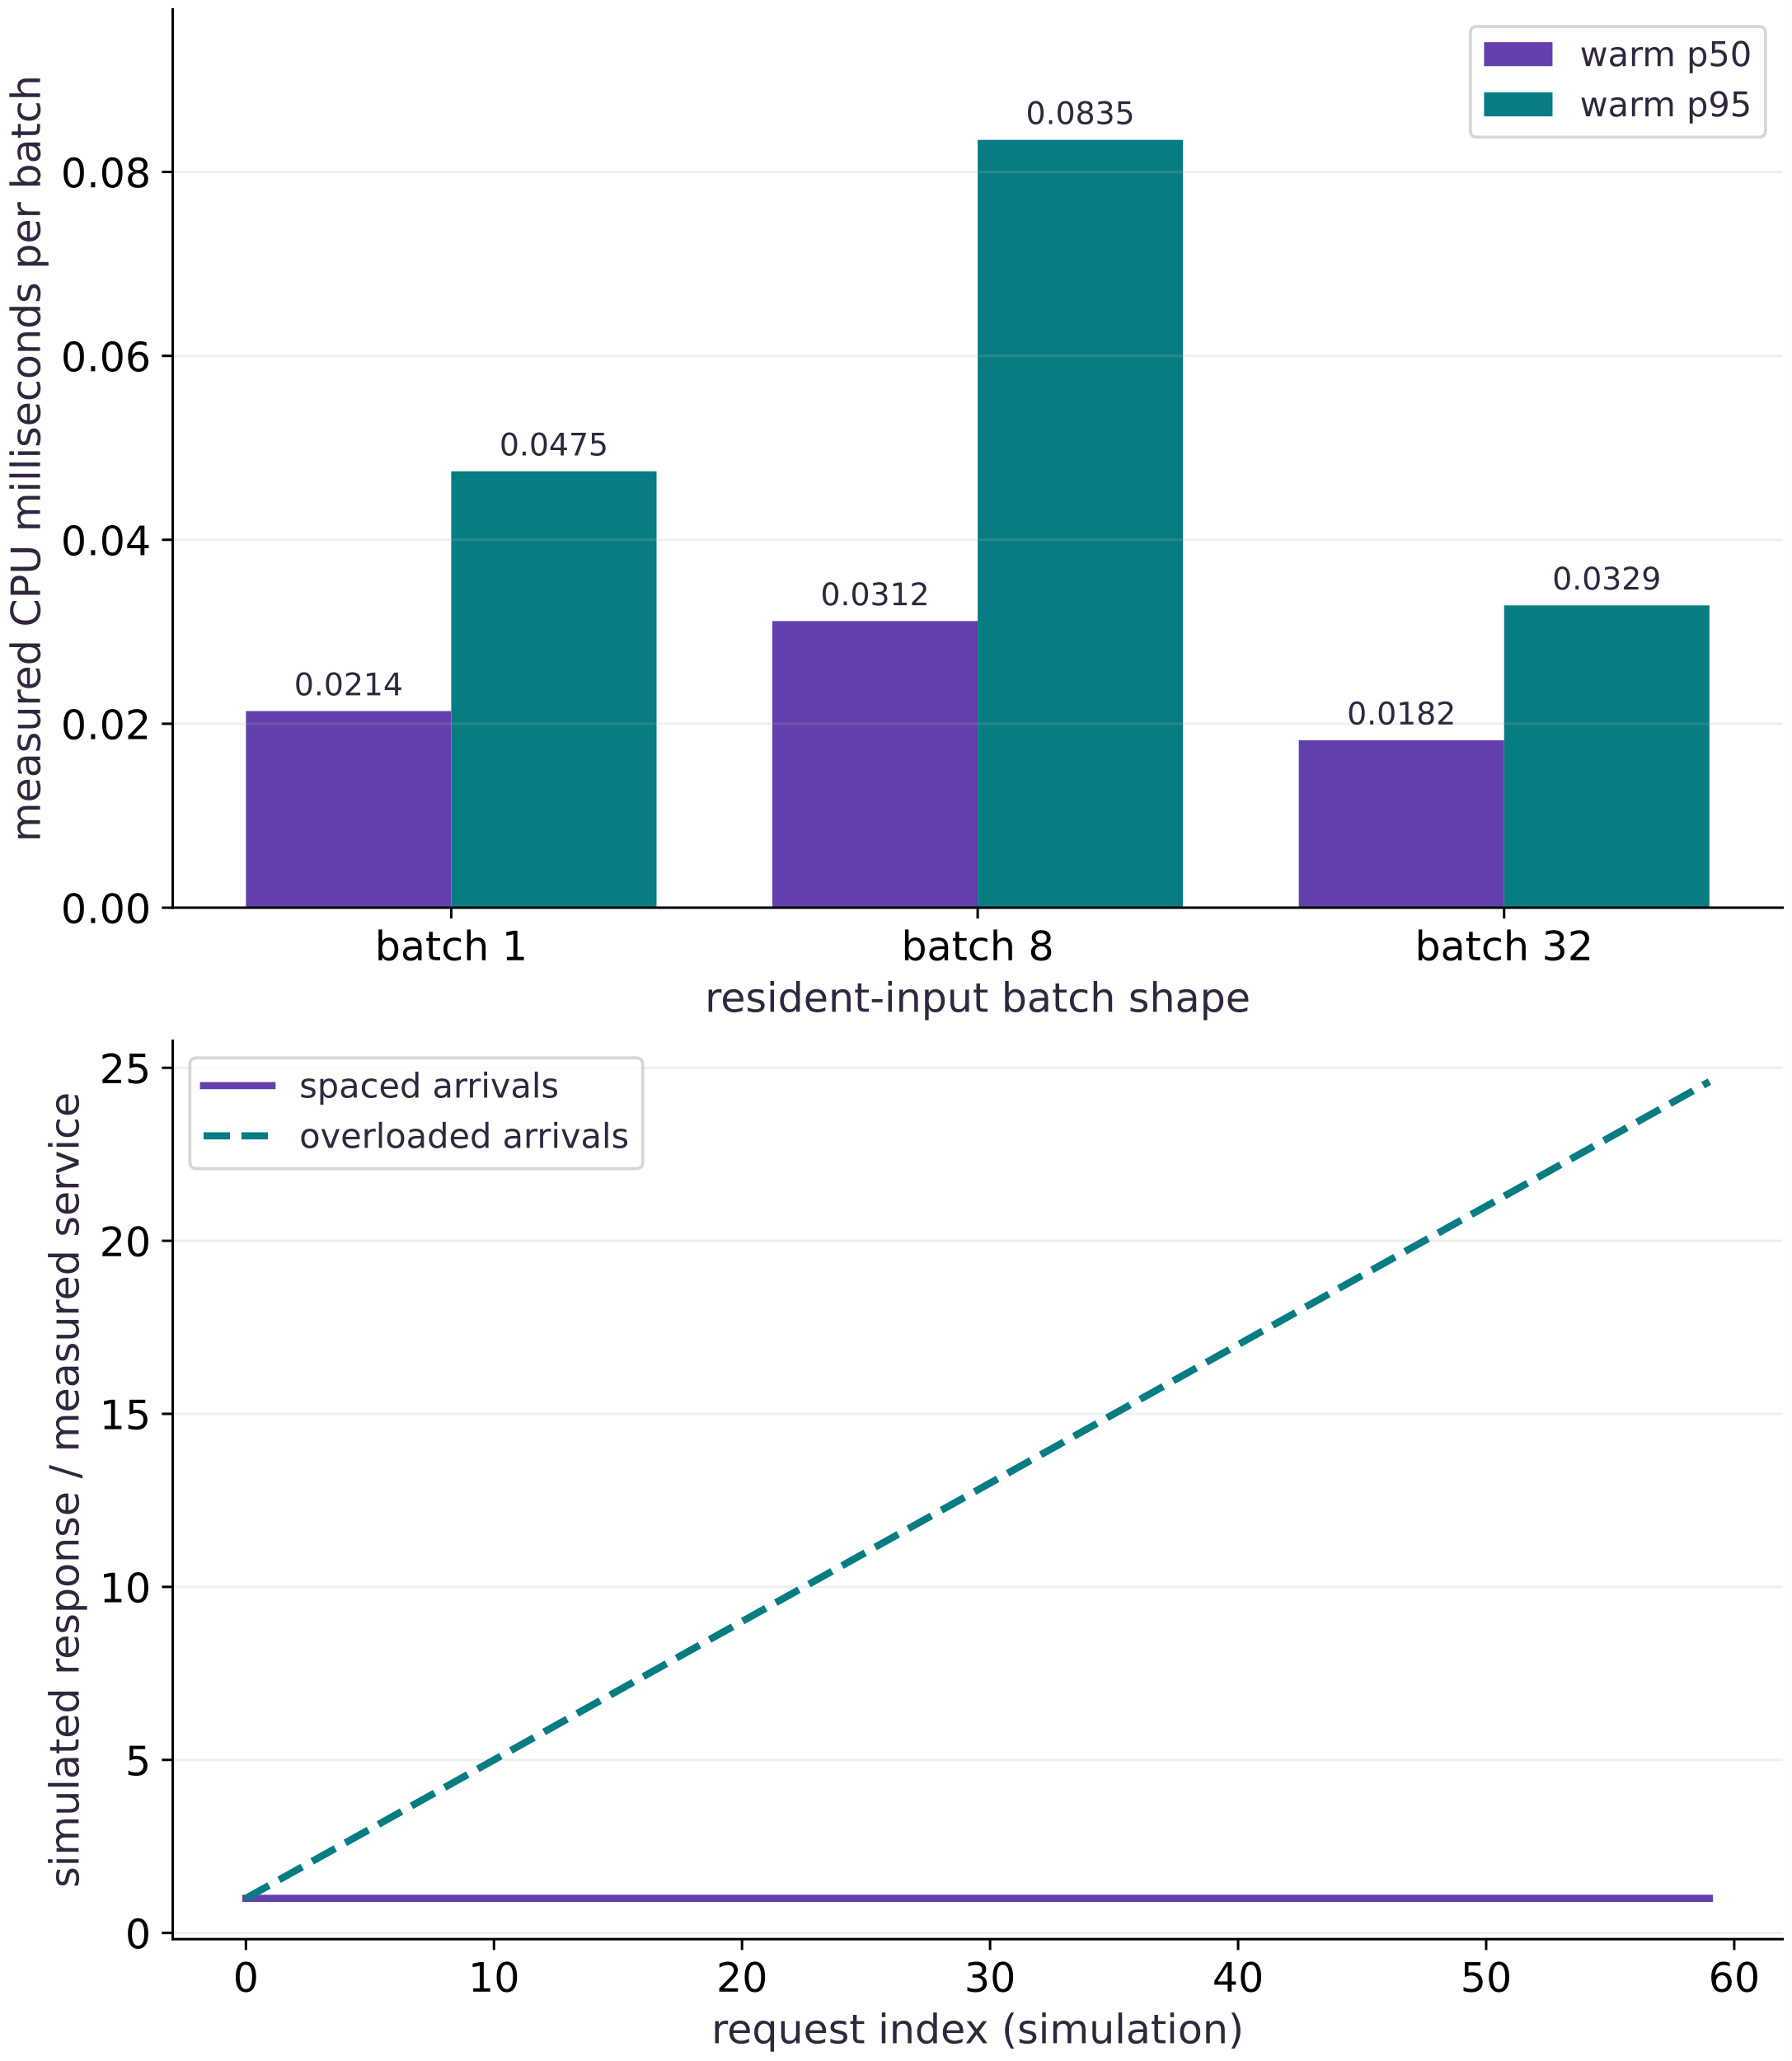
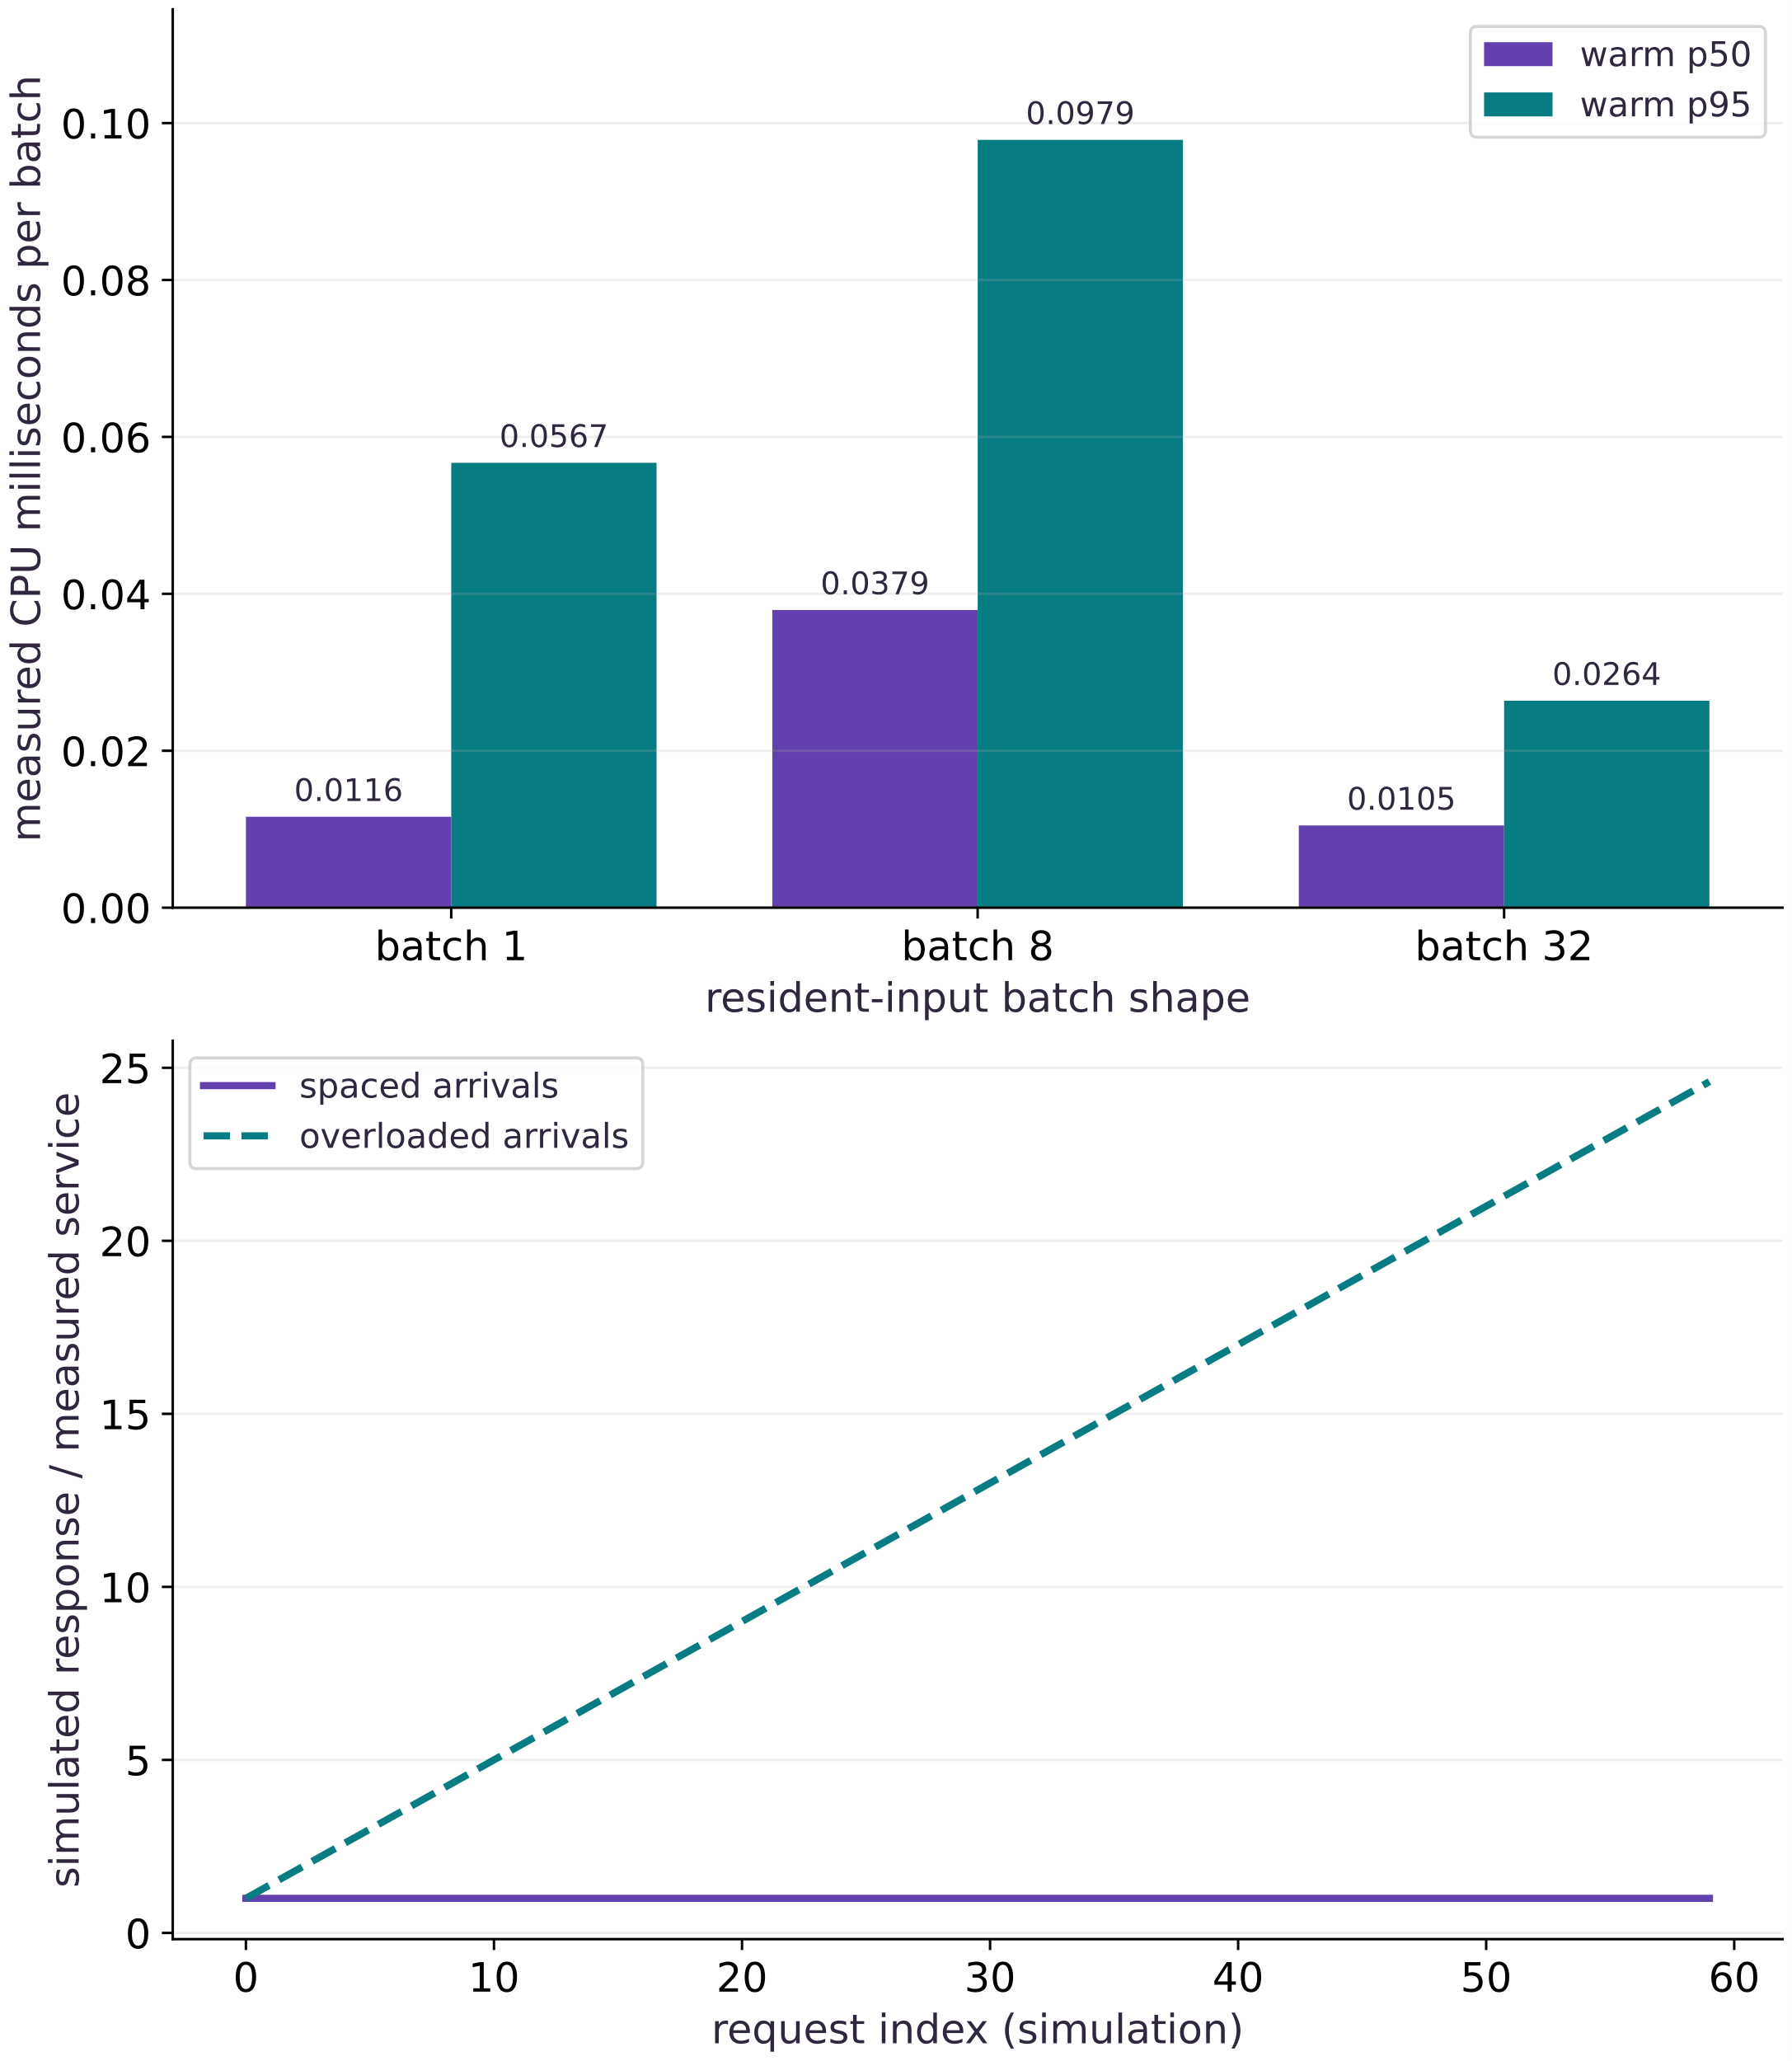
<svg xmlns="http://www.w3.org/2000/svg" xmlns:xlink="http://www.w3.org/1999/xlink" width="576pt" height="662.4pt" viewBox="0 0 576 662.4" version="1.1">
  <defs>
    <style type="text/css">*{stroke-linejoin: round; stroke-linecap: butt}</style>
  </defs>
  <g id="figure_1">
    <g id="patch_1">
      <path d="M 0 662.4 L 576 662.4 L 576 0 L 0 0 z " style="fill: #ffffff" />
    </g>
    <g id="axes_1">
      <g id="patch_2">
        <path d="M 55.527 291.725 L 573 291.725 L 573 3 L 55.527 3 z " style="fill: #ffffff" />
      </g>
      <g id="patch_3">
-         <path d="M 79.049 291.725 L 145.044 291.725 L 145.044 228.545 L 79.049 228.545 z " clip-path="url(#p5a13c304b7)" style="fill: #6240ad" />
+         <path d="M 79.049 291.725 L 145.044 291.725 L 145.044 262.513 L 79.049 262.513 z " clip-path="url(#p5a13c304b7)" style="fill: #6240ad" />
      </g>
      <g id="patch_4">
-         <path d="M 248.268 291.725 L 314.263 291.725 L 314.263 199.603 L 248.268 199.603 z " clip-path="url(#p5a13c304b7)" style="fill: #6240ad" />
+         <path d="M 248.268 291.725 L 314.263 291.725 L 314.263 196.057 L 248.268 196.057 z " clip-path="url(#p5a13c304b7)" style="fill: #6240ad" />
      </g>
      <g id="patch_5">
-         <path d="M 417.487 291.725 L 483.483 291.725 L 483.483 237.905 L 417.487 237.905 z " clip-path="url(#p5a13c304b7)" style="fill: #6240ad" />
+         <path d="M 417.487 291.725 L 483.483 291.725 L 483.483 265.3 L 417.487 265.3 z " clip-path="url(#p5a13c304b7)" style="fill: #6240ad" />
      </g>
      <g id="patch_6">
-         <path d="M 145.044 291.725 L 211.04 291.725 L 211.04 151.465 L 145.044 151.465 z " clip-path="url(#p5a13c304b7)" style="fill: #087c83" />
+         <path d="M 145.044 291.725 L 211.04 291.725 L 211.04 148.745 L 145.044 148.745 z " clip-path="url(#p5a13c304b7)" style="fill: #087c83" />
      </g>
      <g id="patch_7">
        <path d="M 314.263 291.725 L 380.259 291.725 L 380.259 44.952 L 314.263 44.952 z " clip-path="url(#p5a13c304b7)" style="fill: #087c83" />
      </g>
      <g id="patch_8">
-         <path d="M 483.483 291.725 L 549.478 291.725 L 549.478 194.567 L 483.483 194.567 z " clip-path="url(#p5a13c304b7)" style="fill: #087c83" />
+         <path d="M 483.483 291.725 L 549.478 291.725 L 549.478 225.208 L 483.483 225.208 z " clip-path="url(#p5a13c304b7)" style="fill: #087c83" />
      </g>
      <g id="matplotlib.axis_1">
        <g id="xtick_1">
          <g id="line2d_1">
            <defs>
              <path id="m3e28c97b86" d="M 0 0 L 0 3.5 " style="stroke: #000000; stroke-width: 0.8" />
            </defs>
            <g>
              <use xlink:href="#m3e28c97b86" x="145.044" y="291.725" style="stroke: #000000; stroke-width: 0.8" />
            </g>
          </g>
          <g id="text_1">
            <text style="font-size: 13px; font-family: 'DejaVu Sans'; text-anchor: middle" x="145.044" y="308.603" transform="rotate(-0 145.0441 308.6028)">batch 1</text>
          </g>
        </g>
        <g id="xtick_2">
          <g id="line2d_2">
            <g>
              <use xlink:href="#m3e28c97b86" x="314.263" y="291.725" style="stroke: #000000; stroke-width: 0.8" />
            </g>
          </g>
          <g id="text_2">
            <text style="font-size: 13px; font-family: 'DejaVu Sans'; text-anchor: middle" x="314.263" y="308.603" transform="rotate(-0 314.2634 308.6028)">batch 8</text>
          </g>
        </g>
        <g id="xtick_3">
          <g id="line2d_3">
            <g>
              <use xlink:href="#m3e28c97b86" x="483.483" y="291.725" style="stroke: #000000; stroke-width: 0.8" />
            </g>
          </g>
          <g id="text_3">
            <text style="font-size: 13px; font-family: 'DejaVu Sans'; text-anchor: middle" x="483.483" y="308.603" transform="rotate(-0 483.4827 308.6028)">batch 32</text>
          </g>
        </g>
        <g id="text_4">
          <text style="font-size: 13px; font-family: 'DejaVu Sans'; text-anchor: middle; fill: #30273e" x="314.263" y="325.184" transform="rotate(-0 314.2634 325.1844)">resident-input batch shape</text>
        </g>
      </g>
      <g id="matplotlib.axis_2">
        <g id="ytick_1">
          <g id="line2d_4">
            <path d="M 55.527 291.725 L 573 291.725 " clip-path="url(#p5a13c304b7)" style="fill: none; stroke: #b0b0b0; stroke-opacity: 0.2; stroke-width: 0.8; stroke-linecap: square" />
          </g>
          <g id="line2d_5">
            <defs>
              <path id="mbb3c0e264d" d="M 0 0 L -3.5 0 " style="stroke: #000000; stroke-width: 0.8" />
            </defs>
            <g>
              <use xlink:href="#mbb3c0e264d" x="55.527" y="291.725" style="stroke: #000000; stroke-width: 0.8" />
            </g>
          </g>
          <g id="text_5">
            <text style="font-size: 13px; font-family: 'DejaVu Sans'; text-anchor: end" x="48.527" y="296.664" transform="rotate(-0 48.52712 296.6639)">0.00</text>
          </g>
        </g>
        <g id="ytick_2">
          <g id="line2d_6">
-             <path d="M 55.527 232.609 L 573 232.609 " clip-path="url(#p5a13c304b7)" style="fill: none; stroke: #b0b0b0; stroke-opacity: 0.2; stroke-width: 0.8; stroke-linecap: square" />
+             <path d="M 55.527 241.291 L 573 241.291 " clip-path="url(#p5a13c304b7)" style="fill: none; stroke: #b0b0b0; stroke-opacity: 0.2; stroke-width: 0.8; stroke-linecap: square" />
          </g>
          <g id="line2d_7">
            <g>
-               <use xlink:href="#mbb3c0e264d" x="55.527" y="232.609" style="stroke: #000000; stroke-width: 0.8" />
+               <use xlink:href="#mbb3c0e264d" x="55.527" y="241.291" style="stroke: #000000; stroke-width: 0.8" />
            </g>
          </g>
          <g id="text_6">
-             <text style="font-size: 13px; font-family: 'DejaVu Sans'; text-anchor: end" x="48.527" y="237.548" transform="rotate(-0 48.52712 237.5477)">0.02</text>
+             <text style="font-size: 13px; font-family: 'DejaVu Sans'; text-anchor: end" x="48.527" y="246.23" transform="rotate(-0 48.52712 246.2299)">0.02</text>
          </g>
        </g>
        <g id="ytick_3">
          <g id="line2d_8">
-             <path d="M 55.527 173.492 L 573 173.492 " clip-path="url(#p5a13c304b7)" style="fill: none; stroke: #b0b0b0; stroke-opacity: 0.2; stroke-width: 0.8; stroke-linecap: square" />
+             <path d="M 55.527 190.857 L 573 190.857 " clip-path="url(#p5a13c304b7)" style="fill: none; stroke: #b0b0b0; stroke-opacity: 0.2; stroke-width: 0.8; stroke-linecap: square" />
          </g>
          <g id="line2d_9">
            <g>
-               <use xlink:href="#mbb3c0e264d" x="55.527" y="173.492" style="stroke: #000000; stroke-width: 0.8" />
+               <use xlink:href="#mbb3c0e264d" x="55.527" y="190.857" style="stroke: #000000; stroke-width: 0.8" />
            </g>
          </g>
          <g id="text_7">
-             <text style="font-size: 13px; font-family: 'DejaVu Sans'; text-anchor: end" x="48.527" y="178.431" transform="rotate(-0 48.52712 178.4315)">0.04</text>
+             <text style="font-size: 13px; font-family: 'DejaVu Sans'; text-anchor: end" x="48.527" y="195.796" transform="rotate(-0 48.52712 195.7958)">0.04</text>
          </g>
        </g>
        <g id="ytick_4">
          <g id="line2d_10">
-             <path d="M 55.527 114.376 L 573 114.376 " clip-path="url(#p5a13c304b7)" style="fill: none; stroke: #b0b0b0; stroke-opacity: 0.2; stroke-width: 0.8; stroke-linecap: square" />
+             <path d="M 55.527 140.423 L 573 140.423 " clip-path="url(#p5a13c304b7)" style="fill: none; stroke: #b0b0b0; stroke-opacity: 0.2; stroke-width: 0.8; stroke-linecap: square" />
          </g>
          <g id="line2d_11">
            <g>
-               <use xlink:href="#mbb3c0e264d" x="55.527" y="114.376" style="stroke: #000000; stroke-width: 0.8" />
+               <use xlink:href="#mbb3c0e264d" x="55.527" y="140.423" style="stroke: #000000; stroke-width: 0.8" />
            </g>
          </g>
          <g id="text_8">
-             <text style="font-size: 13px; font-family: 'DejaVu Sans'; text-anchor: end" x="48.527" y="119.315" transform="rotate(-0 48.52712 119.3153)">0.06</text>
+             <text style="font-size: 13px; font-family: 'DejaVu Sans'; text-anchor: end" x="48.527" y="145.362" transform="rotate(-0 48.52712 145.3618)">0.06</text>
          </g>
        </g>
        <g id="ytick_5">
          <g id="line2d_12">
-             <path d="M 55.527 55.26 L 573 55.26 " clip-path="url(#p5a13c304b7)" style="fill: none; stroke: #b0b0b0; stroke-opacity: 0.2; stroke-width: 0.8; stroke-linecap: square" />
+             <path d="M 55.527 89.989 L 573 89.989 " clip-path="url(#p5a13c304b7)" style="fill: none; stroke: #b0b0b0; stroke-opacity: 0.2; stroke-width: 0.8; stroke-linecap: square" />
          </g>
          <g id="line2d_13">
            <g>
-               <use xlink:href="#mbb3c0e264d" x="55.527" y="55.26" style="stroke: #000000; stroke-width: 0.8" />
+               <use xlink:href="#mbb3c0e264d" x="55.527" y="89.989" style="stroke: #000000; stroke-width: 0.8" />
            </g>
          </g>
          <g id="text_9">
-             <text style="font-size: 13px; font-family: 'DejaVu Sans'; text-anchor: end" x="48.527" y="60.199" transform="rotate(-0 48.52712 60.19907)">0.08</text>
-           </g>
-         </g>
-         <g id="text_10">
+             <text style="font-size: 13px; font-family: 'DejaVu Sans'; text-anchor: end" x="48.527" y="94.928" transform="rotate(-0 48.52712 94.92783)">0.08</text>
+           </g>
+         </g>
+         <g id="ytick_6">
+           <g id="line2d_14">
+             <path d="M 55.527 39.555 L 573 39.555 " clip-path="url(#p5a13c304b7)" style="fill: none; stroke: #b0b0b0; stroke-opacity: 0.2; stroke-width: 0.8; stroke-linecap: square" />
+           </g>
+           <g id="line2d_15">
+             <g>
+               <use xlink:href="#mbb3c0e264d" x="55.527" y="39.555" style="stroke: #000000; stroke-width: 0.8" />
+             </g>
+           </g>
+           <g id="text_10">
+             <text style="font-size: 13px; font-family: 'DejaVu Sans'; text-anchor: end" x="48.527" y="44.494" transform="rotate(-0 48.52712 44.49382)">0.10</text>
+           </g>
+         </g>
+         <g id="text_11">
          <text style="font-size: 13px; font-family: 'DejaVu Sans'; text-anchor: middle; fill: #30273e" x="12.878" y="147.363" transform="rotate(-90 12.87821 147.3626)">measured CPU milliseconds per batch</text>
        </g>
      </g>
      <g id="patch_9">
        <path d="M 55.527 291.725 L 55.527 3 " style="fill: none; stroke: #000000; stroke-width: 0.8; stroke-linejoin: miter; stroke-linecap: square" />
      </g>
      <g id="patch_10">
        <path d="M 55.527 291.725 L 573 291.725 " style="fill: none; stroke: #000000; stroke-width: 0.8; stroke-linejoin: miter; stroke-linecap: square" />
      </g>
-       <g id="text_11">
-         <text style="font-size: 10px; font-family: 'DejaVu Sans'; text-anchor: middle; fill: #30273e" x="112.046" y="223.465" transform="rotate(-0 112.0464 223.4654)">0.0214</text>
-       </g>
      <g id="text_12">
-         <text style="font-size: 10px; font-family: 'DejaVu Sans'; text-anchor: middle; fill: #30273e" x="281.266" y="194.523" transform="rotate(-0 281.2657 194.523)">0.0312</text>
+         <text style="font-size: 10px; font-family: 'DejaVu Sans'; text-anchor: middle; fill: #30273e" x="112.046" y="257.434" transform="rotate(-0 112.0464 257.4338)">0.0116</text>
      </g>
      <g id="text_13">
-         <text style="font-size: 10px; font-family: 'DejaVu Sans'; text-anchor: middle; fill: #30273e" x="450.485" y="232.826" transform="rotate(-0 450.485 232.8256)">0.0182</text>
+         <text style="font-size: 10px; font-family: 'DejaVu Sans'; text-anchor: middle; fill: #30273e" x="281.266" y="190.978" transform="rotate(-0 281.2657 190.9778)">0.0379</text>
      </g>
      <g id="text_14">
-         <text style="font-size: 10px; font-family: 'DejaVu Sans'; text-anchor: middle; fill: #30273e" x="178.042" y="146.385" transform="rotate(-0 178.0419 146.3854)">0.0475</text>
+         <text style="font-size: 10px; font-family: 'DejaVu Sans'; text-anchor: middle; fill: #30273e" x="450.485" y="260.22" transform="rotate(-0 450.485 260.2203)">0.0105</text>
      </g>
      <g id="text_15">
-         <text style="font-size: 10px; font-family: 'DejaVu Sans'; text-anchor: middle; fill: #30273e" x="347.261" y="39.872" transform="rotate(-0 347.2612 39.87199)">0.0835</text>
+         <text style="font-size: 10px; font-family: 'DejaVu Sans'; text-anchor: middle; fill: #30273e" x="178.042" y="143.665" transform="rotate(-0 178.0419 143.6654)">0.0567</text>
      </g>
      <g id="text_16">
-         <text style="font-size: 10px; font-family: 'DejaVu Sans'; text-anchor: middle; fill: #30273e" x="516.481" y="189.487" transform="rotate(-0 516.4805 189.4869)">0.0329</text>
+         <text style="font-size: 10px; font-family: 'DejaVu Sans'; text-anchor: middle; fill: #30273e" x="347.261" y="39.872" transform="rotate(-0 347.2612 39.87199)">0.0979</text>
+       </g>
+       <g id="text_17">
+         <text style="font-size: 10px; font-family: 'DejaVu Sans'; text-anchor: middle; fill: #30273e" x="516.481" y="220.129" transform="rotate(-0 516.4805 220.1288)">0.0264</text>
      </g>
      <g id="legend_1">
        <g id="patch_11">
          <path d="M 474.842 44.092 L 565.3 44.092 Q 567.5 44.092 567.5 41.892 L 567.5 10.7 Q 567.5 8.5 565.3 8.5 L 474.842 8.5 Q 472.642 8.5 472.642 10.7 L 472.642 41.892 Q 472.642 44.092 474.842 44.092 z " style="fill: #ffffff; opacity: 0.8; stroke: #cccccc; stroke-linejoin: miter" />
        </g>
        <g id="patch_12">
          <path d="M 477.042 21.259 L 499.042 21.259 L 499.042 13.559 L 477.042 13.559 z " style="fill: #6240ad" />
        </g>
-         <g id="text_17">
+         <g id="text_18">
          <text style="font-size: 11px; font-family: 'DejaVu Sans'; text-anchor: start; fill: #30273e" x="507.842" y="21.259" transform="rotate(-0 507.8419 21.25852)">warm p50</text>
        </g>
        <g id="patch_13">
          <path d="M 477.042 37.404 L 499.042 37.404 L 499.042 29.704 L 477.042 29.704 z " style="fill: #087c83" />
        </g>
-         <g id="text_18">
+         <g id="text_19">
          <text style="font-size: 11px; font-family: 'DejaVu Sans'; text-anchor: start; fill: #30273e" x="507.842" y="37.404" transform="rotate(-0 507.8419 37.40446)">warm p95</text>
        </g>
      </g>
    </g>
    <g id="axes_2">
      <g id="patch_14">
        <path d="M 55.527 623.237 L 573 623.237 L 573 334.512 L 55.527 334.512 z " style="fill: #ffffff" />
      </g>
      <g id="matplotlib.axis_3">
        <g id="xtick_4">
-           <g id="line2d_14">
+           <g id="line2d_16">
            <g>
              <use xlink:href="#m3e28c97b86" x="79.049" y="623.237" style="stroke: #000000; stroke-width: 0.8" />
            </g>
          </g>
-           <g id="text_19">
+           <g id="text_20">
            <text style="font-size: 13px; font-family: 'DejaVu Sans'; text-anchor: middle" x="79.049" y="640.115" transform="rotate(-0 79.0486 640.1146)">0</text>
          </g>
        </g>
        <g id="xtick_5">
-           <g id="line2d_15">
+           <g id="line2d_17">
            <g>
              <use xlink:href="#m3e28c97b86" x="158.782" y="623.237" style="stroke: #000000; stroke-width: 0.8" />
            </g>
          </g>
-           <g id="text_20">
+           <g id="text_21">
            <text style="font-size: 13px; font-family: 'DejaVu Sans'; text-anchor: middle" x="158.782" y="640.115" transform="rotate(-0 158.7824 640.1146)">10</text>
          </g>
        </g>
        <g id="xtick_6">
-           <g id="line2d_16">
+           <g id="line2d_18">
            <g>
              <use xlink:href="#m3e28c97b86" x="238.516" y="623.237" style="stroke: #000000; stroke-width: 0.8" />
            </g>
          </g>
-           <g id="text_21">
+           <g id="text_22">
            <text style="font-size: 13px; font-family: 'DejaVu Sans'; text-anchor: middle" x="238.516" y="640.115" transform="rotate(-0 238.5163 640.1146)">20</text>
          </g>
        </g>
        <g id="xtick_7">
-           <g id="line2d_17">
+           <g id="line2d_19">
            <g>
              <use xlink:href="#m3e28c97b86" x="318.25" y="623.237" style="stroke: #000000; stroke-width: 0.8" />
            </g>
          </g>
-           <g id="text_22">
+           <g id="text_23">
            <text style="font-size: 13px; font-family: 'DejaVu Sans'; text-anchor: middle" x="318.25" y="640.115" transform="rotate(-0 318.2501 640.1146)">30</text>
          </g>
        </g>
        <g id="xtick_8">
-           <g id="line2d_18">
+           <g id="line2d_20">
            <g>
              <use xlink:href="#m3e28c97b86" x="397.984" y="623.237" style="stroke: #000000; stroke-width: 0.8" />
            </g>
          </g>
-           <g id="text_23">
+           <g id="text_24">
            <text style="font-size: 13px; font-family: 'DejaVu Sans'; text-anchor: middle" x="397.984" y="640.115" transform="rotate(-0 397.984 640.1146)">40</text>
          </g>
        </g>
        <g id="xtick_9">
-           <g id="line2d_19">
+           <g id="line2d_21">
            <g>
              <use xlink:href="#m3e28c97b86" x="477.718" y="623.237" style="stroke: #000000; stroke-width: 0.8" />
            </g>
          </g>
-           <g id="text_24">
+           <g id="text_25">
            <text style="font-size: 13px; font-family: 'DejaVu Sans'; text-anchor: middle" x="477.718" y="640.115" transform="rotate(-0 477.7178 640.1146)">50</text>
          </g>
        </g>
        <g id="xtick_10">
-           <g id="line2d_20">
+           <g id="line2d_22">
            <g>
              <use xlink:href="#m3e28c97b86" x="557.452" y="623.237" style="stroke: #000000; stroke-width: 0.8" />
            </g>
          </g>
-           <g id="text_25">
+           <g id="text_26">
            <text style="font-size: 13px; font-family: 'DejaVu Sans'; text-anchor: middle" x="557.452" y="640.115" transform="rotate(-0 557.4517 640.1146)">60</text>
          </g>
        </g>
-         <g id="text_26">
+         <g id="text_27">
          <text style="font-size: 13px; font-family: 'DejaVu Sans'; text-anchor: middle; fill: #30273e" x="314.263" y="656.696" transform="rotate(-0 314.2634 656.6962)">request index (simulation)</text>
        </g>
      </g>
      <g id="matplotlib.axis_4">
-         <g id="ytick_6">
-           <g id="line2d_21">
-             <path d="M 55.527 621.235 L 573 621.235 " clip-path="url(#pe984408ef5)" style="fill: none; stroke: #b0b0b0; stroke-opacity: 0.2; stroke-width: 0.8; stroke-linecap: square" />
-           </g>
-           <g id="line2d_22">
-             <g>
-               <use xlink:href="#mbb3c0e264d" x="55.527" y="621.235" style="stroke: #000000; stroke-width: 0.8" />
-             </g>
-           </g>
-           <g id="text_27">
-             <text style="font-size: 13px; font-family: 'DejaVu Sans'; text-anchor: end" x="48.527" y="626.174" transform="rotate(-0 48.52712 626.1737)">0</text>
-           </g>
-         </g>
        <g id="ytick_7">
          <g id="line2d_23">
-             <path d="M 55.527 565.625 L 573 565.625 " clip-path="url(#pe984408ef5)" style="fill: none; stroke: #b0b0b0; stroke-opacity: 0.2; stroke-width: 0.8; stroke-linecap: square" />
+             <path d="M 55.527 621.235 L 573 621.235 " clip-path="url(#pe984408ef5)" style="fill: none; stroke: #b0b0b0; stroke-opacity: 0.2; stroke-width: 0.8; stroke-linecap: square" />
          </g>
          <g id="line2d_24">
            <g>
-               <use xlink:href="#mbb3c0e264d" x="55.527" y="565.625" style="stroke: #000000; stroke-width: 0.8" />
+               <use xlink:href="#mbb3c0e264d" x="55.527" y="621.235" style="stroke: #000000; stroke-width: 0.8" />
            </g>
          </g>
          <g id="text_28">
-             <text style="font-size: 13px; font-family: 'DejaVu Sans'; text-anchor: end" x="48.527" y="570.564" transform="rotate(-0 48.52712 570.5642)">5</text>
+             <text style="font-size: 13px; font-family: 'DejaVu Sans'; text-anchor: end" x="48.527" y="626.174" transform="rotate(-0 48.52712 626.1737)">0</text>
          </g>
        </g>
        <g id="ytick_8">
          <g id="line2d_25">
-             <path d="M 55.527 510.016 L 573 510.016 " clip-path="url(#pe984408ef5)" style="fill: none; stroke: #b0b0b0; stroke-opacity: 0.2; stroke-width: 0.8; stroke-linecap: square" />
+             <path d="M 55.527 565.625 L 573 565.625 " clip-path="url(#pe984408ef5)" style="fill: none; stroke: #b0b0b0; stroke-opacity: 0.2; stroke-width: 0.8; stroke-linecap: square" />
          </g>
          <g id="line2d_26">
            <g>
-               <use xlink:href="#mbb3c0e264d" x="55.527" y="510.016" style="stroke: #000000; stroke-width: 0.8" />
+               <use xlink:href="#mbb3c0e264d" x="55.527" y="565.625" style="stroke: #000000; stroke-width: 0.8" />
            </g>
          </g>
          <g id="text_29">
-             <text style="font-size: 13px; font-family: 'DejaVu Sans'; text-anchor: end" x="48.527" y="514.955" transform="rotate(-0 48.52712 514.9546)">10</text>
+             <text style="font-size: 13px; font-family: 'DejaVu Sans'; text-anchor: end" x="48.527" y="570.564" transform="rotate(-0 48.52712 570.5642)">5</text>
          </g>
        </g>
        <g id="ytick_9">
          <g id="line2d_27">
-             <path d="M 55.527 454.406 L 573 454.406 " clip-path="url(#pe984408ef5)" style="fill: none; stroke: #b0b0b0; stroke-opacity: 0.2; stroke-width: 0.8; stroke-linecap: square" />
+             <path d="M 55.527 510.016 L 573 510.016 " clip-path="url(#pe984408ef5)" style="fill: none; stroke: #b0b0b0; stroke-opacity: 0.2; stroke-width: 0.8; stroke-linecap: square" />
          </g>
          <g id="line2d_28">
            <g>
-               <use xlink:href="#mbb3c0e264d" x="55.527" y="454.406" style="stroke: #000000; stroke-width: 0.8" />
+               <use xlink:href="#mbb3c0e264d" x="55.527" y="510.016" style="stroke: #000000; stroke-width: 0.8" />
            </g>
          </g>
          <g id="text_30">
-             <text style="font-size: 13px; font-family: 'DejaVu Sans'; text-anchor: end" x="48.527" y="459.345" transform="rotate(-0 48.52712 459.3451)">15</text>
+             <text style="font-size: 13px; font-family: 'DejaVu Sans'; text-anchor: end" x="48.527" y="514.955" transform="rotate(-0 48.52712 514.9546)">10</text>
          </g>
        </g>
        <g id="ytick_10">
          <g id="line2d_29">
-             <path d="M 55.527 398.797 L 573 398.797 " clip-path="url(#pe984408ef5)" style="fill: none; stroke: #b0b0b0; stroke-opacity: 0.2; stroke-width: 0.8; stroke-linecap: square" />
+             <path d="M 55.527 454.406 L 573 454.406 " clip-path="url(#pe984408ef5)" style="fill: none; stroke: #b0b0b0; stroke-opacity: 0.2; stroke-width: 0.8; stroke-linecap: square" />
          </g>
          <g id="line2d_30">
            <g>
-               <use xlink:href="#mbb3c0e264d" x="55.527" y="398.797" style="stroke: #000000; stroke-width: 0.8" />
+               <use xlink:href="#mbb3c0e264d" x="55.527" y="454.406" style="stroke: #000000; stroke-width: 0.8" />
            </g>
          </g>
          <g id="text_31">
-             <text style="font-size: 13px; font-family: 'DejaVu Sans'; text-anchor: end" x="48.527" y="403.736" transform="rotate(-0 48.52712 403.7356)">20</text>
+             <text style="font-size: 13px; font-family: 'DejaVu Sans'; text-anchor: end" x="48.527" y="459.345" transform="rotate(-0 48.52712 459.3451)">15</text>
          </g>
        </g>
        <g id="ytick_11">
          <g id="line2d_31">
+             <path d="M 55.527 398.797 L 573 398.797 " clip-path="url(#pe984408ef5)" style="fill: none; stroke: #b0b0b0; stroke-opacity: 0.2; stroke-width: 0.8; stroke-linecap: square" />
+           </g>
+           <g id="line2d_32">
+             <g>
+               <use xlink:href="#mbb3c0e264d" x="55.527" y="398.797" style="stroke: #000000; stroke-width: 0.8" />
+             </g>
+           </g>
+           <g id="text_32">
+             <text style="font-size: 13px; font-family: 'DejaVu Sans'; text-anchor: end" x="48.527" y="403.736" transform="rotate(-0 48.52712 403.7356)">20</text>
+           </g>
+         </g>
+         <g id="ytick_12">
+           <g id="line2d_33">
            <path d="M 55.527 343.187 L 573 343.187 " clip-path="url(#pe984408ef5)" style="fill: none; stroke: #b0b0b0; stroke-opacity: 0.2; stroke-width: 0.8; stroke-linecap: square" />
          </g>
-           <g id="line2d_32">
+           <g id="line2d_34">
            <g>
              <use xlink:href="#mbb3c0e264d" x="55.527" y="343.187" style="stroke: #000000; stroke-width: 0.8" />
            </g>
          </g>
-           <g id="text_32">
+           <g id="text_33">
            <text style="font-size: 13px; font-family: 'DejaVu Sans'; text-anchor: end" x="48.527" y="348.126" transform="rotate(-0 48.52712 348.1261)">25</text>
          </g>
        </g>
-         <g id="text_33">
+         <g id="text_34">
          <text style="font-size: 13px; font-family: 'DejaVu Sans'; text-anchor: middle; fill: #30273e" x="25.281" y="478.874" transform="rotate(-90 25.28102 478.8743)">simulated response / measured service</text>
        </g>
      </g>
-       <g id="line2d_33">
+       <g id="line2d_35">
        <path d="M 79.049 610.113 L 87.022 610.113 L 94.995 610.113 L 102.969 610.113 L 110.942 610.113 L 118.916 610.113 L 126.889 610.113 L 134.862 610.113 L 142.836 610.113 L 150.809 610.113 L 158.782 610.113 L 166.756 610.113 L 174.729 610.113 L 182.703 610.113 L 190.676 610.113 L 198.649 610.113 L 206.623 610.113 L 214.596 610.113 L 222.57 610.113 L 230.543 610.113 L 238.516 610.113 L 246.49 610.113 L 254.463 610.113 L 262.436 610.113 L 270.41 610.113 L 278.383 610.113 L 286.357 610.113 L 294.33 610.113 L 302.303 610.113 L 310.277 610.113 L 318.25 610.113 L 326.224 610.113 L 334.197 610.113 L 342.17 610.113 L 350.144 610.113 L 358.117 610.113 L 366.09 610.113 L 374.064 610.113 L 382.037 610.113 L 390.011 610.113 L 397.984 610.113 L 405.957 610.113 L 413.931 610.113 L 421.904 610.113 L 429.878 610.113 L 437.851 610.113 L 445.824 610.113 L 453.798 610.113 L 461.771 610.113 L 469.744 610.113 L 477.718 610.113 L 485.691 610.113 L 493.665 610.113 L 501.638 610.113 L 509.611 610.113 L 517.585 610.113 L 525.558 610.113 L 533.532 610.113 L 541.505 610.113 L 549.478 610.113 " clip-path="url(#pe984408ef5)" style="fill: none; stroke: #6240ad; stroke-width: 2.3; stroke-linecap: square" />
      </g>
-       <g id="line2d_34">
+       <g id="line2d_36">
        <path d="M 79.049 610.113 L 87.022 605.664 L 94.995 601.215 L 102.969 596.767 L 110.942 592.318 L 118.916 587.869 L 126.889 583.42 L 134.862 578.971 L 142.836 574.523 L 150.809 570.074 L 158.782 565.625 L 166.756 561.176 L 174.729 556.728 L 182.703 552.279 L 190.676 547.83 L 198.649 543.381 L 206.623 538.933 L 214.596 534.484 L 222.57 530.035 L 230.543 525.586 L 238.516 521.138 L 246.49 516.689 L 254.463 512.24 L 262.436 507.791 L 270.41 503.343 L 278.383 498.894 L 286.357 494.445 L 294.33 489.996 L 302.303 485.547 L 310.277 481.099 L 318.25 476.65 L 326.224 472.201 L 334.197 467.752 L 342.17 463.304 L 350.144 458.855 L 358.117 454.406 L 366.09 449.957 L 374.064 445.509 L 382.037 441.06 L 390.011 436.611 L 397.984 432.162 L 405.957 427.714 L 413.931 423.265 L 421.904 418.816 L 429.878 414.367 L 437.851 409.919 L 445.824 405.47 L 453.798 401.021 L 461.771 396.572 L 469.744 392.123 L 477.718 387.675 L 485.691 383.226 L 493.665 378.777 L 501.638 374.328 L 509.611 369.88 L 517.585 365.431 L 525.558 360.982 L 533.532 356.533 L 541.505 352.085 L 549.478 347.636 " clip-path="url(#pe984408ef5)" style="fill: none; stroke-dasharray: 8.51,3.68; stroke-dashoffset: 0; stroke: #087c83; stroke-width: 2.3" />
      </g>
      <g id="patch_15">
        <path d="M 55.527 623.237 L 55.527 334.512 " style="fill: none; stroke: #000000; stroke-width: 0.8; stroke-linejoin: miter; stroke-linecap: square" />
      </g>
      <g id="patch_16">
        <path d="M 55.527 623.237 L 573 623.237 " style="fill: none; stroke: #000000; stroke-width: 0.8; stroke-linejoin: miter; stroke-linecap: square" />
      </g>
      <g id="legend_2">
        <g id="patch_17">
          <path d="M 63.227 375.604 L 204.404 375.604 Q 206.604 375.604 206.604 373.404 L 206.604 342.212 Q 206.604 340.012 204.404 340.012 L 63.227 340.012 Q 61.027 340.012 61.027 342.212 L 61.027 373.404 Q 61.027 375.604 63.227 375.604 z " style="fill: #ffffff; opacity: 0.8; stroke: #cccccc; stroke-linejoin: miter" />
        </g>
-         <g id="line2d_35">
+         <g id="line2d_37">
          <path d="M 65.427 348.92 L 76.427 348.92 L 87.427 348.92 " style="fill: none; stroke: #6240ad; stroke-width: 2.3; stroke-linecap: square" />
        </g>
-         <g id="text_34">
+         <g id="text_35">
          <text style="font-size: 11px; font-family: 'DejaVu Sans'; text-anchor: start; fill: #30273e" x="96.227" y="352.77" transform="rotate(-0 96.22711 352.7703)">spaced arrivals</text>
        </g>
-         <g id="line2d_36">
+         <g id="line2d_38">
          <path d="M 65.427 365.066 L 76.427 365.066 L 87.427 365.066 " style="fill: none; stroke-dasharray: 8.51,3.68; stroke-dashoffset: 0; stroke: #087c83; stroke-width: 2.3" />
        </g>
-         <g id="text_35">
+         <g id="text_36">
          <text style="font-size: 11px; font-family: 'DejaVu Sans'; text-anchor: start; fill: #30273e" x="96.227" y="368.916" transform="rotate(-0 96.22711 368.9162)">overloaded arrivals</text>
        </g>
      </g>
    </g>
  </g>
  <defs>
    <clipPath id="p5a13c304b7">
      <rect x="55.527" y="3" width="517.473" height="288.725" />
    </clipPath>
    <clipPath id="pe984408ef5">
      <rect x="55.527" y="334.512" width="517.473" height="288.725" />
    </clipPath>
  </defs>
</svg>
